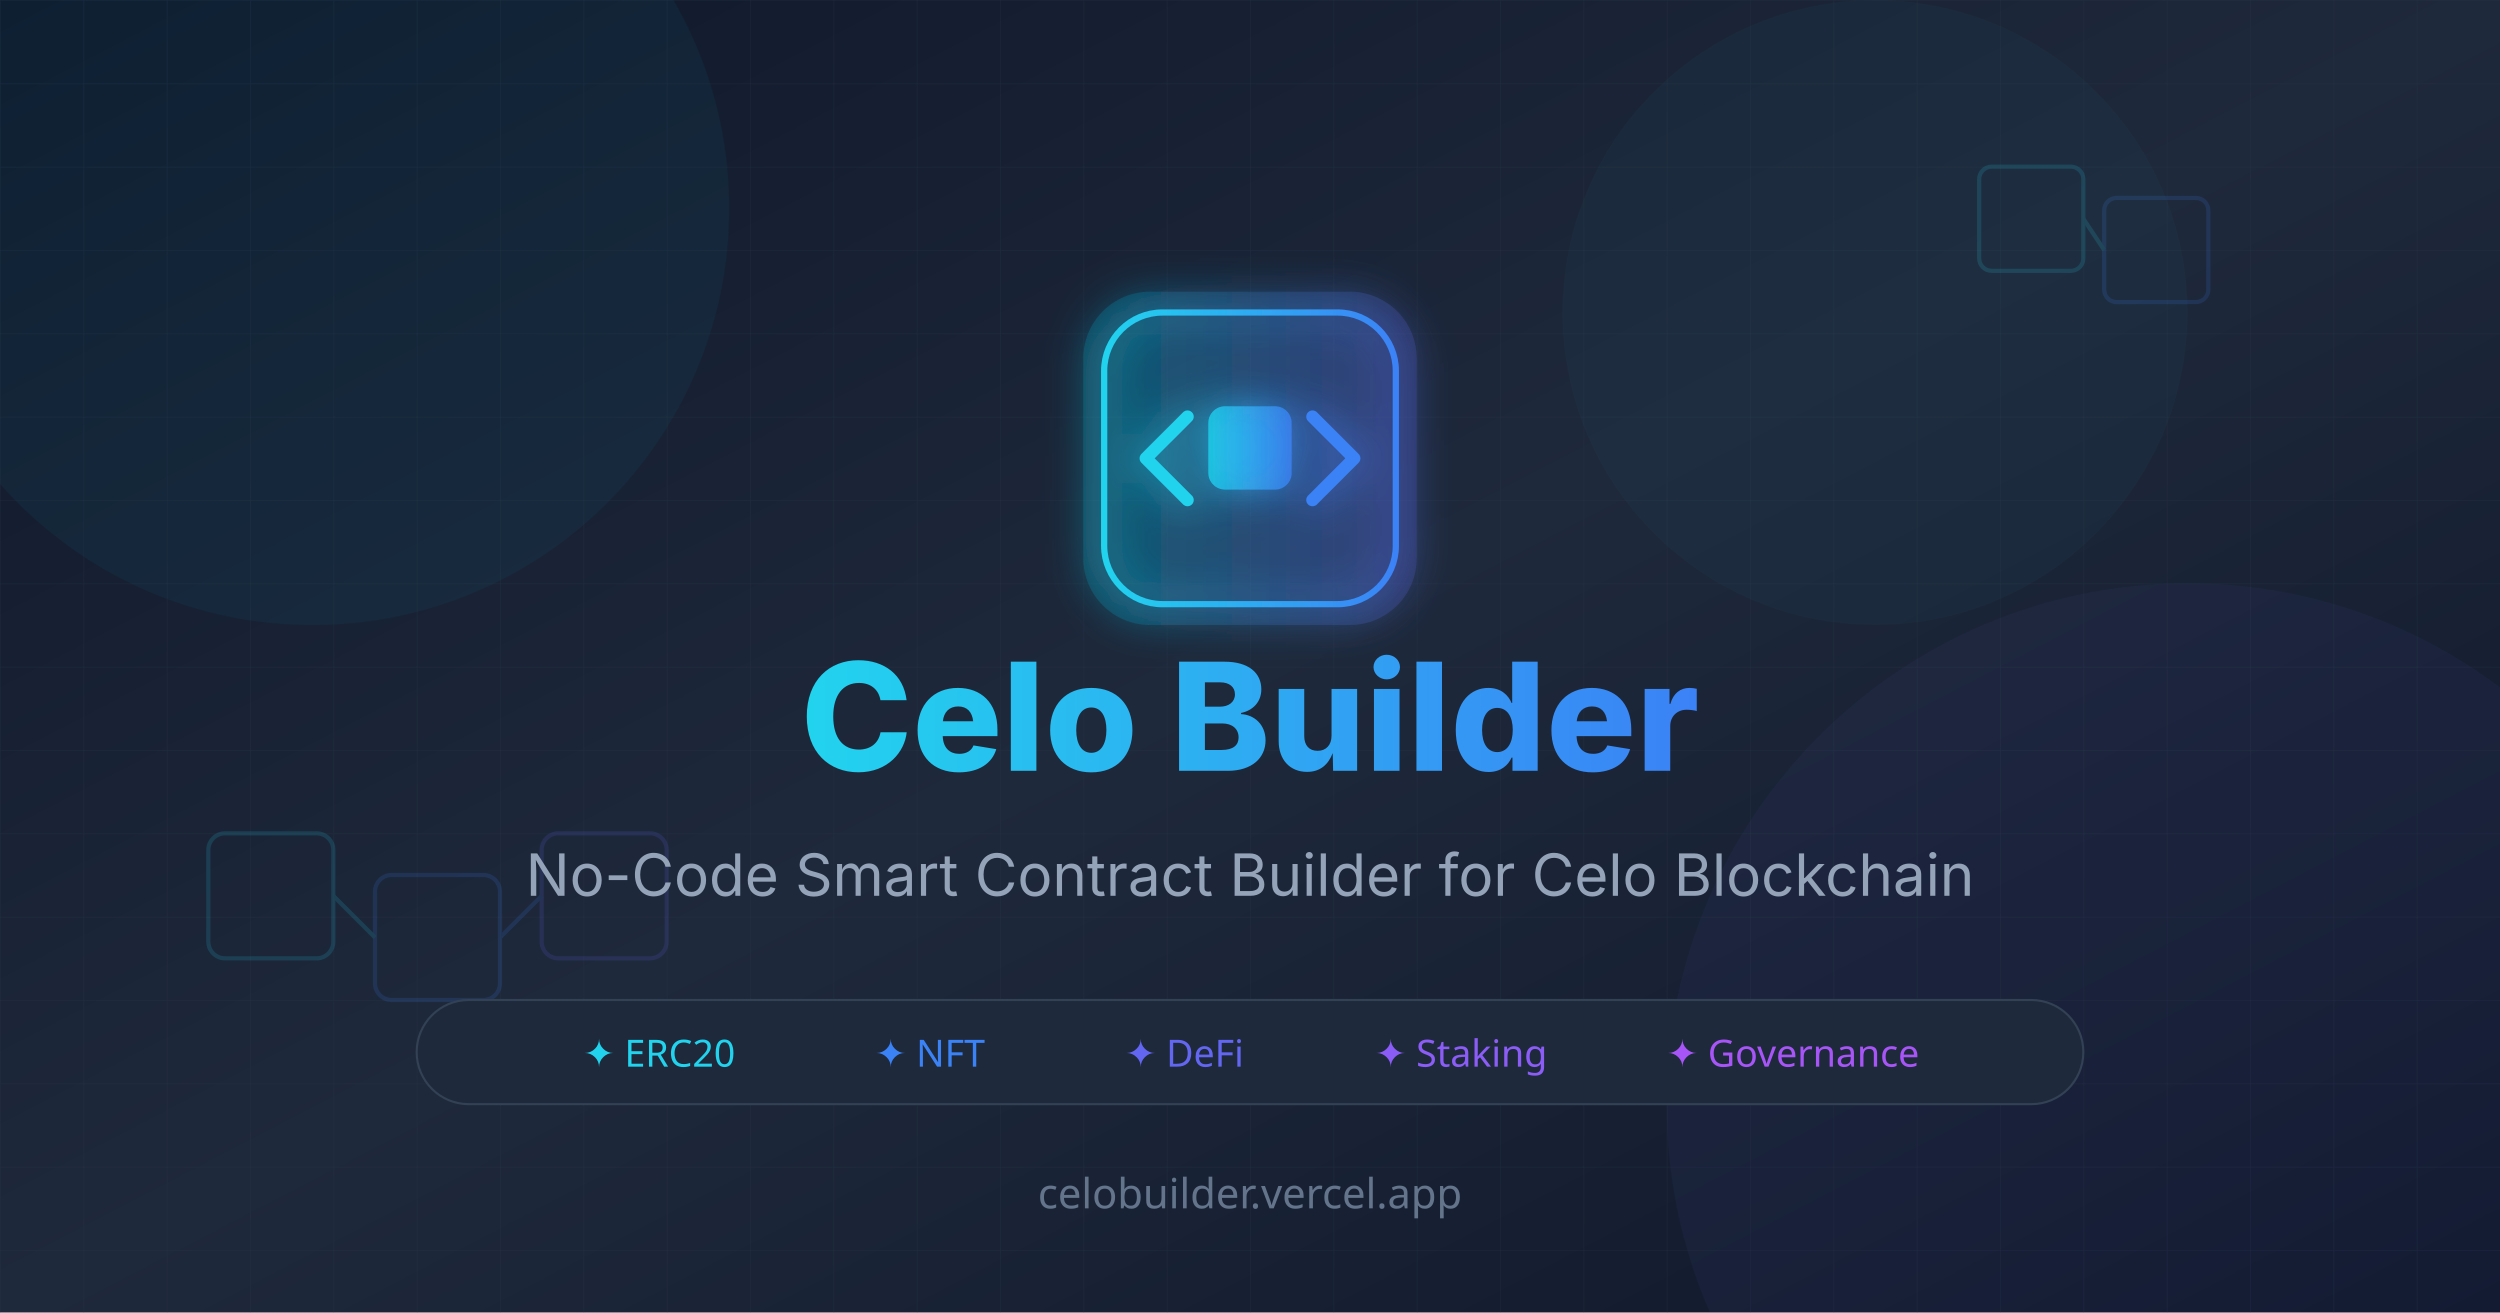
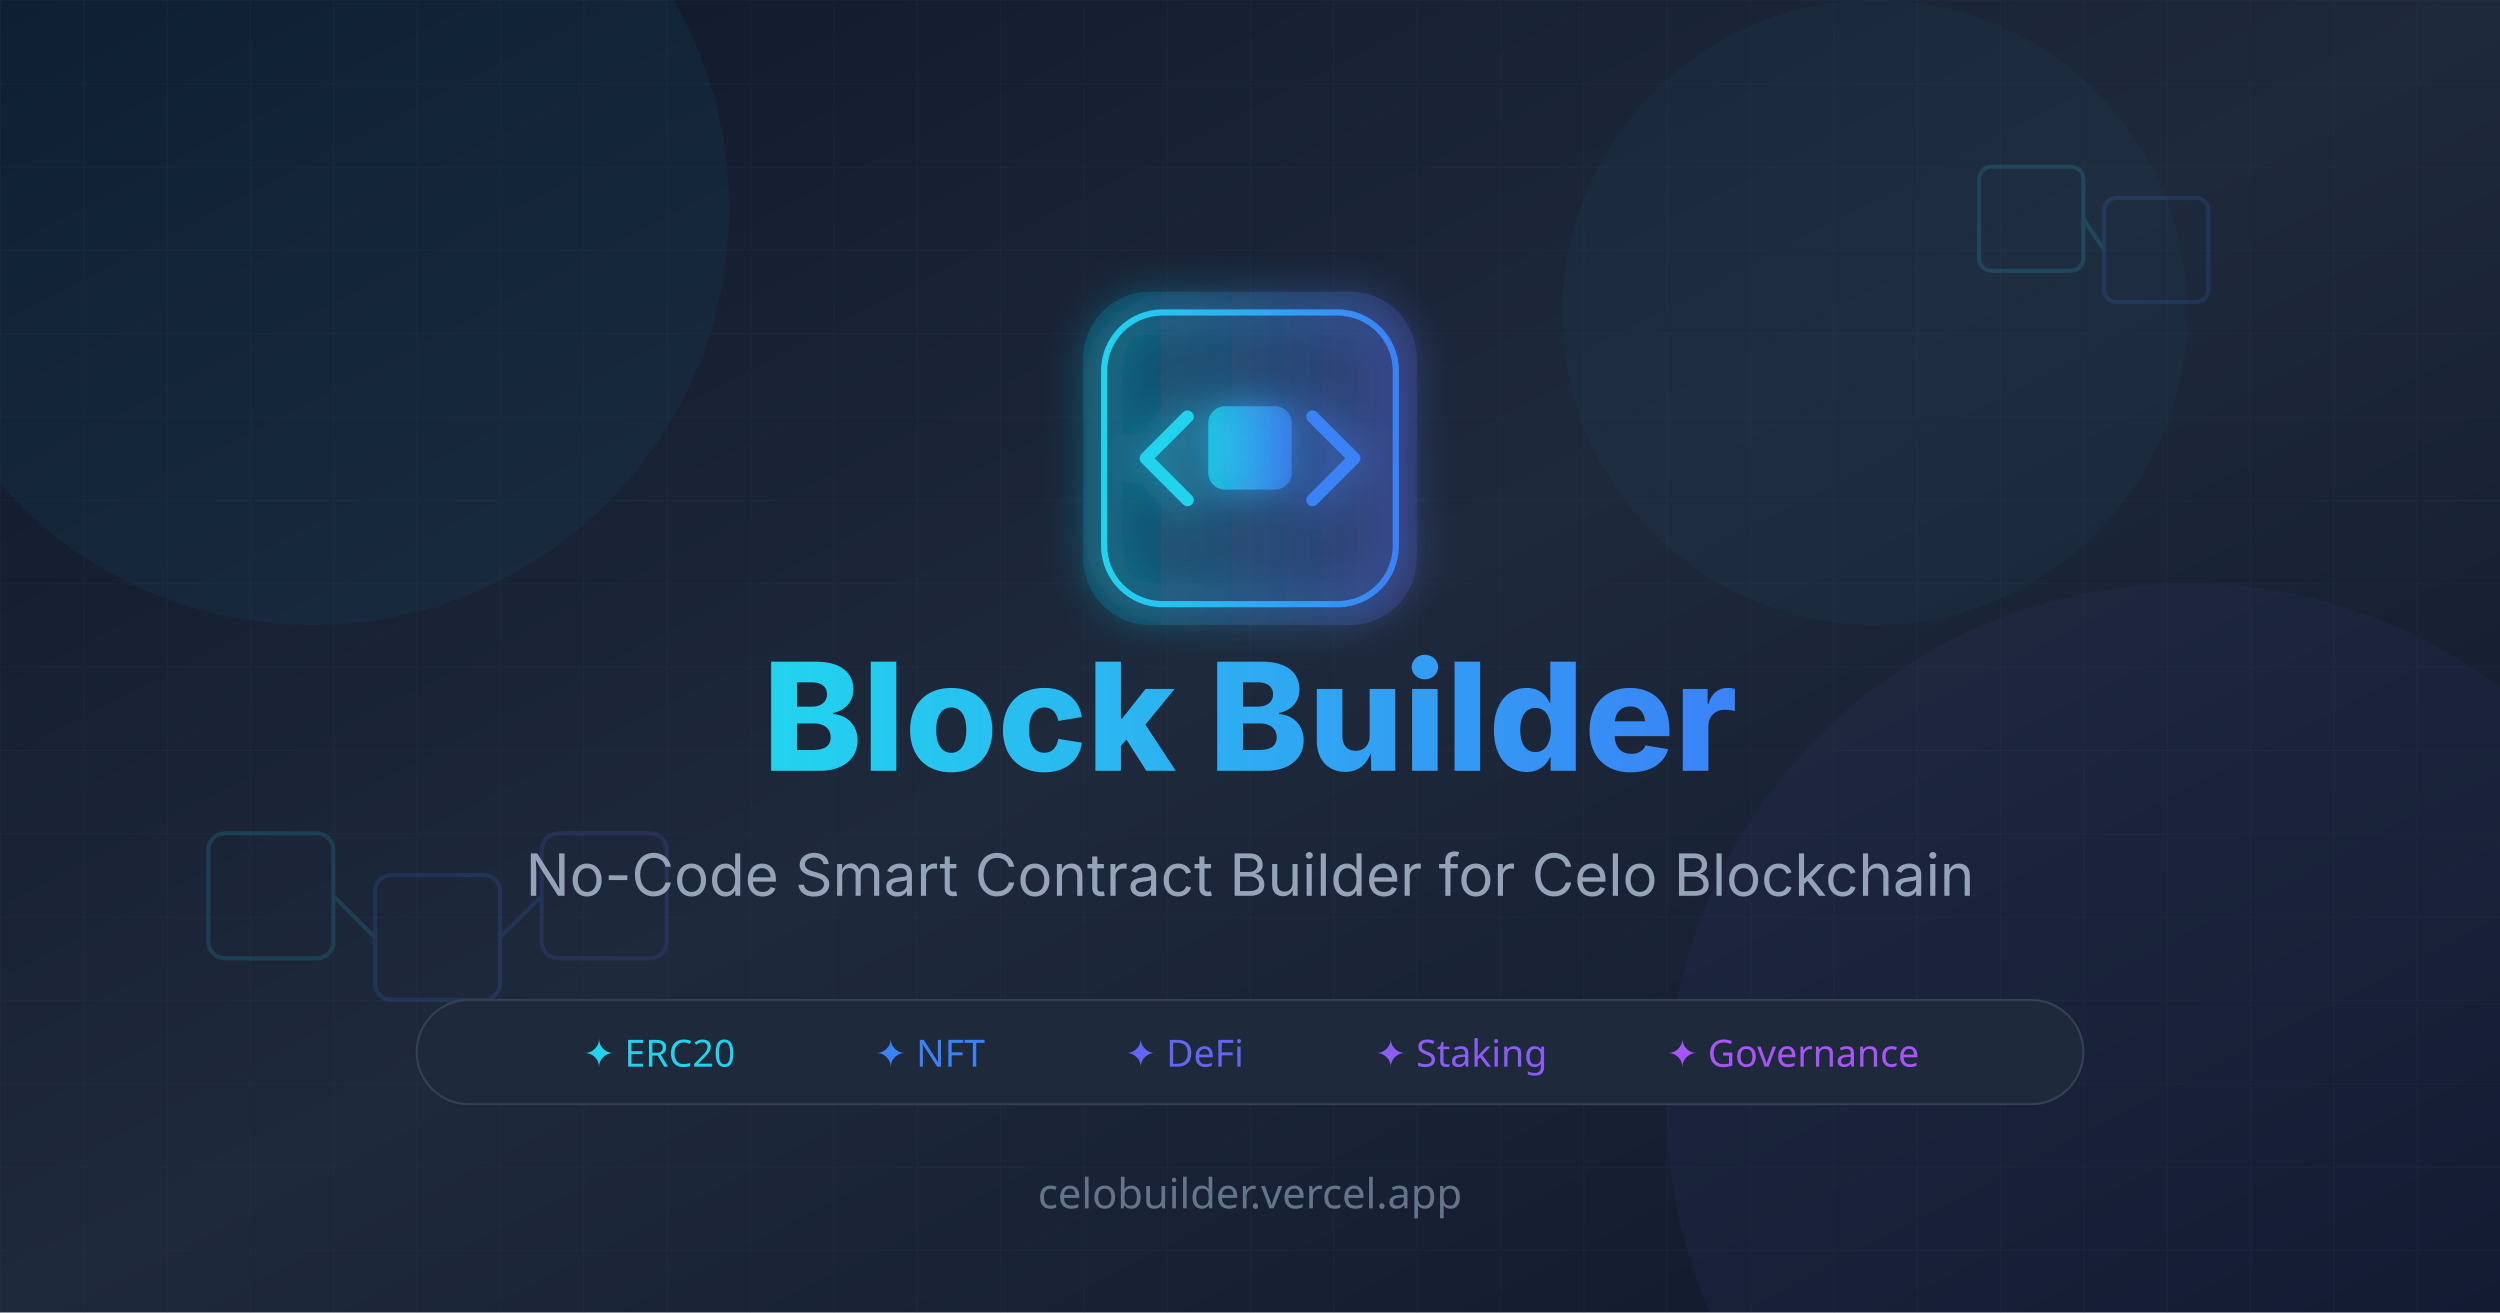
<svg xmlns="http://www.w3.org/2000/svg" width="1200" height="630" viewBox="0 0 1200 630" fill="none">
  <defs>
    <linearGradient id="bgGradient" x1="0%" y1="0%" x2="100%" y2="100%">
      <stop offset="0%" style="stop-color:#0f172a" />
      <stop offset="50%" style="stop-color:#1e293b" />
      <stop offset="100%" style="stop-color:#0f172a" />
    </linearGradient>
    <linearGradient id="textGradient" x1="0%" y1="0%" x2="100%" y2="0%">
      <stop offset="0%" style="stop-color:#22d3ee" />
      <stop offset="100%" style="stop-color:#3b82f6" />
    </linearGradient>
    <linearGradient id="accentGradient" x1="0%" y1="0%" x2="100%" y2="0%">
      <stop offset="0%" style="stop-color:#06b6d4" />
      <stop offset="100%" style="stop-color:#6366f1" />
    </linearGradient>
    <filter id="glow" x="-50%" y="-50%" width="200%" height="200%">
      <feGaussianBlur stdDeviation="10" result="coloredBlur" />
      <feMerge>
        <feMergeNode in="coloredBlur" />
        <feMergeNode in="SourceGraphic" />
      </feMerge>
    </filter>
  </defs>
  <rect width="1200" height="630" fill="url(#bgGradient)" />
  <pattern id="grid" width="40" height="40" patternUnits="userSpaceOnUse">
    <path d="M 40 0 L 0 0 0 40" fill="none" stroke="#334155" stroke-width="0.5" opacity="0.3" />
  </pattern>
  <rect width="1200" height="630" fill="url(#grid)" />
  <circle cx="150" cy="100" r="200" fill="#06b6d4" opacity="0.05" />
  <circle cx="1050" cy="530" r="250" fill="#6366f1" opacity="0.05" />
  <circle cx="900" cy="150" r="150" fill="#22d3ee" opacity="0.03" />
  <g transform="translate(100, 400)" opacity="0.15">
    <rect x="0" y="0" width="60" height="60" rx="8" stroke="#22d3ee" stroke-width="2" fill="none" />
    <rect x="80" y="20" width="60" height="60" rx="8" stroke="#3b82f6" stroke-width="2" fill="none" />
    <rect x="160" y="0" width="60" height="60" rx="8" stroke="#6366f1" stroke-width="2" fill="none" />
    <line x1="60" y1="30" x2="80" y2="50" stroke="#22d3ee" stroke-width="2" />
    <line x1="140" y1="50" x2="160" y2="30" stroke="#3b82f6" stroke-width="2" />
  </g>
  <g transform="translate(950, 80)" opacity="0.15">
    <rect x="0" y="0" width="50" height="50" rx="6" stroke="#22d3ee" stroke-width="2" fill="none" />
    <rect x="60" y="15" width="50" height="50" rx="6" stroke="#3b82f6" stroke-width="2" fill="none" />
    <line x1="50" y1="25" x2="60" y2="40" stroke="#22d3ee" stroke-width="2" />
  </g>
  <g transform="translate(520, 140)" filter="url(#glow)">
    <rect x="0" y="0" width="160" height="160" rx="32" fill="url(#accentGradient)" opacity="0.2" />
    <rect x="10" y="10" width="140" height="140" rx="28" stroke="url(#textGradient)" stroke-width="3" fill="none" />
    <path d="M50 60 L30 80 L50 100" stroke="#22d3ee" stroke-width="6" stroke-linecap="round" stroke-linejoin="round" fill="none" />
    <path d="M110 60 L130 80 L110 100" stroke="#3b82f6" stroke-width="6" stroke-linecap="round" stroke-linejoin="round" fill="none" />
    <rect x="60" y="55" width="40" height="40" rx="8" fill="url(#textGradient)" opacity="0.8" />
  </g>
  <text x="600" y="370" text-anchor="middle" font-family="system-ui, -apple-system, sans-serif" font-size="72" font-weight="800" fill="url(#textGradient)">
-     Celo Builder
+     Block Builder
  </text>
  <text x="600" y="430" text-anchor="middle" font-family="system-ui, -apple-system, sans-serif" font-size="28" fill="#94a3b8">
    No-Code Smart Contract Builder for Celo Blockchain
  </text>
  <g transform="translate(200, 480)">
    <rect x="0" y="0" width="800" height="50" rx="25" fill="#1e293b" stroke="#334155" stroke-width="1" />
    <text x="80" y="32" font-family="system-ui, sans-serif" font-size="18" fill="#22d3ee">✦ ERC20</text>
    <text x="220" y="32" font-family="system-ui, sans-serif" font-size="18" fill="#3b82f6">✦ NFT</text>
    <text x="340" y="32" font-family="system-ui, sans-serif" font-size="18" fill="#6366f1">✦ DeFi</text>
    <text x="460" y="32" font-family="system-ui, sans-serif" font-size="18" fill="#8b5cf6">✦ Staking</text>
    <text x="600" y="32" font-family="system-ui, sans-serif" font-size="18" fill="#a855f7">✦ Governance</text>
  </g>
  <text x="600" y="580" text-anchor="middle" font-family="system-ui, sans-serif" font-size="20" fill="#64748b">
    celobuilder.vercel.app
  </text>
</svg>
